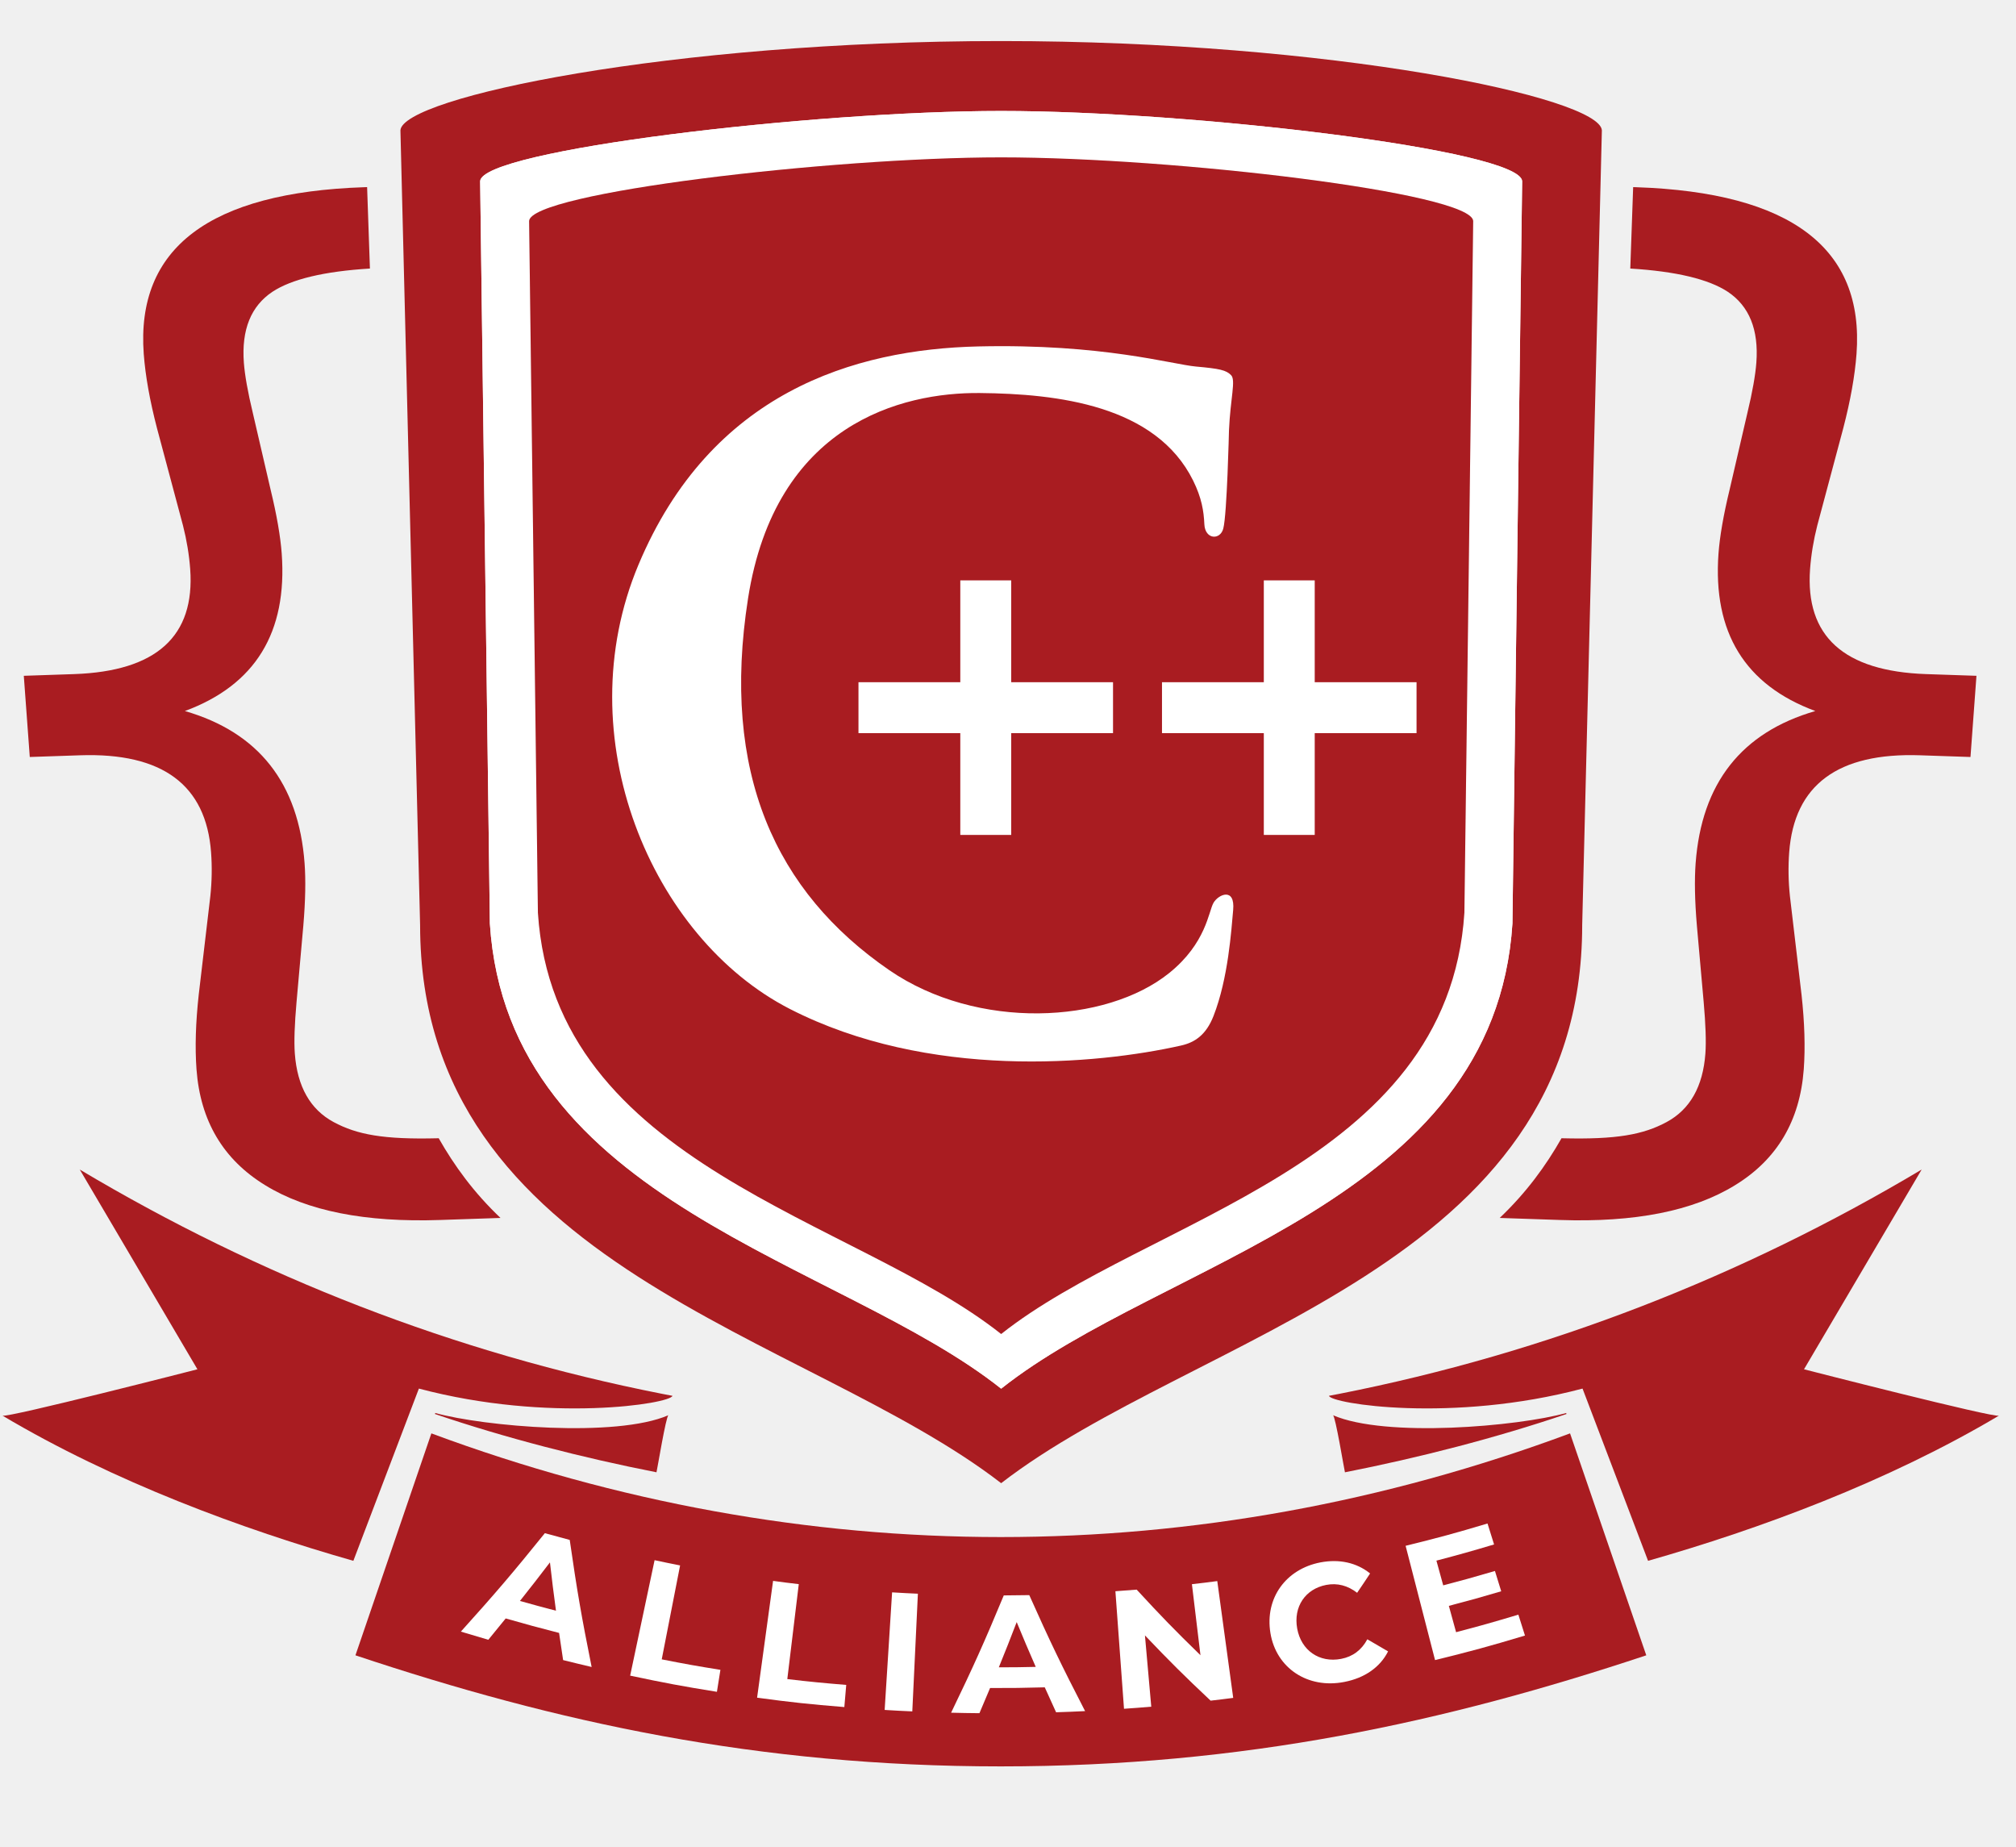
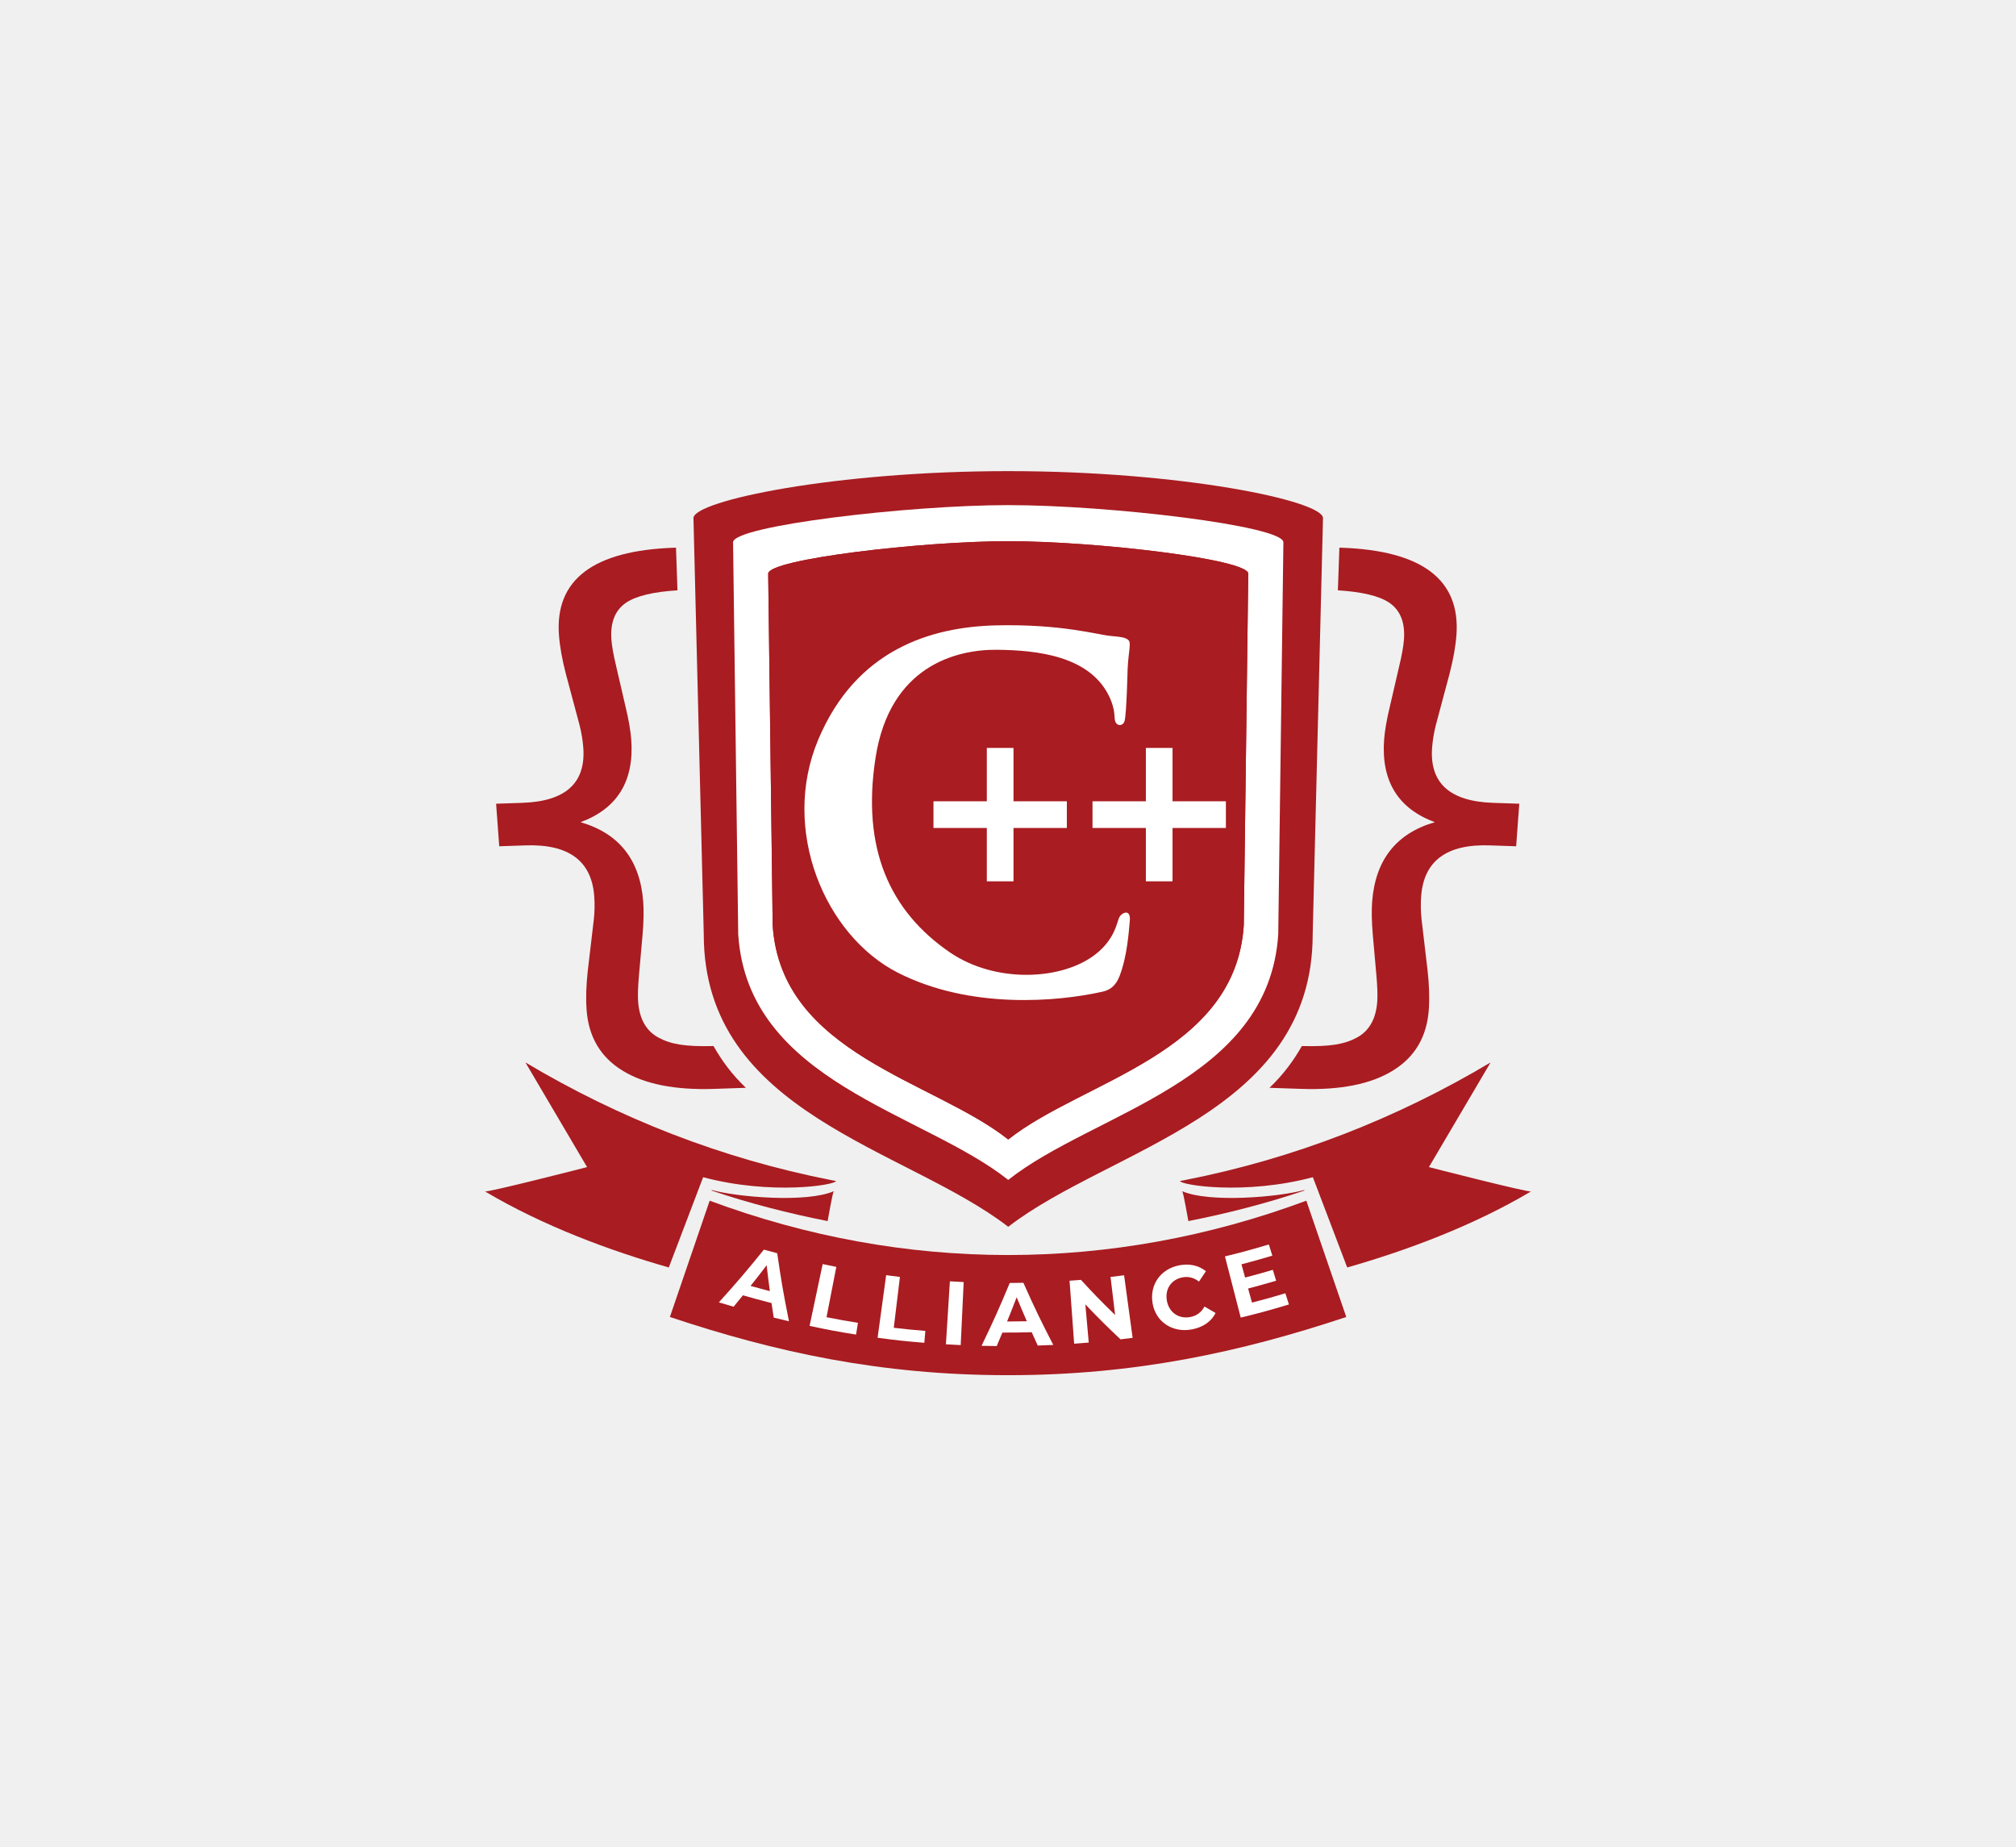
- <svg xmlns="http://www.w3.org/2000/svg" version="1.1" width="415" height="380" id="Layer_1" x="0px" y="0px" viewBox="190 120 415 380" xml:space="preserve">
+ <svg xmlns="http://www.w3.org/2000/svg" version="1.1" width="415" height="380" id="Layer_1" x="0px" y="0px" viewBox="0 0 792 612" style="enable-background:new 0 0 792 612;" xml:space="preserve">
  <style type="text/css">
	.st0{fill-rule:evenodd;clip-rule:evenodd;fill:#A91C21;}
	.st1{fill-rule:evenodd;clip-rule:evenodd;fill:#FFFFFF;}
	.st2{fill:#FFFFFF;}
</style>
  <g>
    <g>
      <g>
        <path class="st0" d="M266.15,175.27c-9.44,0.58-16.14,2.19-20.08,4.79c-4.4,2.94-6.38,7.78-5.87,14.59     c0.19,2.51,0.79,5.98,1.86,10.41l3.64,15.7c1.28,5.27,2.03,9.66,2.29,13.14c1.2,16.28-5.45,27.09-19.93,32.44     c15.2,4.4,23.42,14.86,24.64,31.34c0.25,3.4,0.18,7.67-0.26,12.84l-1.4,15.75c-0.4,4.55-0.53,8.08-0.35,10.56     c0.5,6.81,3.18,11.52,7.99,14.11c4.79,2.58,10.31,3.62,21.51,3.33c0.04,0,0.1-0.04,0.12,0c3.2,5.63,7.19,11.15,12.72,16.4     l-12.39,0.42c-15.41,0.53-27.47-1.85-36.09-7.18c-8.62-5.29-13.32-13.23-14.1-23.83c-0.33-4.52-0.17-9.65,0.46-15.37l2.39-20.28     c0.32-3.04,0.37-6.06,0.15-9c-1.02-13.88-10.02-20.56-26.98-19.98l-10.34,0.35l-1.23-16.71l10.34-0.35     c16.96-0.58,24.93-7.79,23.91-21.64c-0.22-2.94-0.71-5.91-1.48-8.94l-5.36-20.06c-1.47-5.65-2.38-10.74-2.72-15.26     c-1.61-21.77,13.5-33.24,45.38-34.31l0.6-0.02L266.15,175.27z" />
      </g>
      <g>
        <path class="st0" d="M525.6,175.27c9.44,0.58,16.14,2.19,20.08,4.79c4.4,2.94,6.38,7.78,5.87,14.59     c-0.19,2.51-0.79,5.98-1.86,10.41l-3.64,15.7c-1.28,5.27-2.03,9.66-2.29,13.14c-1.2,16.28,5.46,27.09,19.93,32.44     c-15.2,4.4-23.42,14.86-24.64,31.34c-0.25,3.4-0.18,7.67,0.26,12.84l1.4,15.75c0.4,4.55,0.53,8.08,0.35,10.56     c-0.5,6.81-3.18,11.52-7.99,14.11c-4.79,2.58-10.31,3.62-21.51,3.33c-0.04,0-0.1-0.04-0.12,0c-3.2,5.63-7.2,11.15-12.72,16.4     l12.39,0.42c15.41,0.53,27.47-1.85,36.09-7.18c8.62-5.29,13.32-13.23,14.11-23.83c0.33-4.52,0.17-9.65-0.46-15.37l-2.39-20.28     c-0.32-3.04-0.37-6.06-0.15-9c1.03-13.88,10.02-20.56,26.98-19.98l10.34,0.35l1.23-16.71l-10.34-0.35     c-16.96-0.58-24.93-7.79-23.91-21.64c0.22-2.94,0.71-5.91,1.48-8.94l5.36-20.06c1.47-5.65,2.38-10.74,2.72-15.26     c1.61-21.77-13.5-33.24-45.38-34.31l-0.6-0.02L525.6,175.27z" />
      </g>
      <g>
        <path class="st0" d="M327.6,411.27c-10.83,4.7-38.07,2.3-47.99-0.45l-0.08,0.2c14.56,4.95,30.49,9.03,45.61,12     C325.28,422.55,327.09,411.48,327.6,411.27z" />
      </g>
      <g>
        <path class="st0" d="M464.4,411.27c10.83,4.7,38.07,2.3,47.99-0.45l0.08,0.2c-14.56,4.95-30.49,9.03-45.61,12     C466.72,422.55,464.91,411.48,464.4,411.27z" />
      </g>
      <g>
        <path class="st0" d="M513.2,415.01c-76.55,28.46-157.85,28.45-234.4,0l-15.63,45.68c41.33,13.79,82.76,22.86,132.83,22.86     s91.56-9.12,132.89-22.86L513.2,415.01z" />
      </g>
      <g>
        <path class="st0" d="M585.58,360.71c-36.91,22-77.04,37.73-119.92,46.17l-2.09,0.4c0.35,1.6,25.32,5.64,52.2-1.49l13.49,35.45     c22.92-6.53,49.28-16.25,72.23-29.88c-0.9,0.53-40.13-9.54-40.13-9.54L585.58,360.71z" />
      </g>
      <g>
        <path class="st0" d="M206.42,360.71c36.91,22,77.04,37.73,119.92,46.17l2.09,0.4c-0.35,1.6-25.32,5.64-52.2-1.49l-13.49,35.45     c-22.92-6.53-49.28-16.25-72.23-29.88c0.9,0.53,40.13-9.54,40.13-9.54L206.42,360.71z" />
      </g>
      <g>
-         <path class="st0" d="M396.18,128.45H396c-67.94,0-123.15,11.59-123.57,18.37l4.05,163.58c0,70.6,79.57,83.93,119.61,114.86     C436.13,394.33,515.7,381,515.7,310.4l4.05-163.58C519.33,140.04,464.12,128.45,396.18,128.45z M501.34,310.07     c-3.71,57.68-72.01,69.35-105.25,95.74c-33.24-26.39-101.54-38.06-105.25-95.74l-2-152.78c0.28-6.42,68.54-14.45,107.25-14.45     c39.26,0,106.97,8.03,107.25,14.45L501.34,310.07z" />
-         <path class="st1" d="M396.09,142.84c-38.71,0-106.97,8.03-107.25,14.45l2,152.78c3.71,57.68,72.01,69.35,105.25,95.74     c33.24-26.39,101.54-38.06,105.25-95.74l2-152.78C503.06,150.87,435.35,142.84,396.09,142.84z M491.45,307.83     c-3.36,52.25-65.24,62.82-95.36,86.73c-30.12-23.91-91.99-34.48-95.36-86.73l-1.81-142.34c0.25-5.82,62.1-13.1,97.17-13.1     c35.57,0,96.92,7.28,97.17,13.1L491.45,307.83z" />
+         <g>
+           <path class="st0" d="M396.18,128.45H396c-67.94,0-123.15,11.59-123.57,18.37l4.05,163.58c0,70.6,79.57,83.93,119.61,114.86      C436.13,394.33,515.7,381,515.7,310.4l4.05-163.58C519.33,140.04,464.12,128.45,396.18,128.45z" />
+           <path class="st0" d="M502.17,310.35c-3.74,58.14-72.58,69.9-106.08,96.5c-33.5-26.6-102.34-38.36-106.08-96.5l-2.02-153.99      c0.28-6.47,69.08-14.56,108.1-14.56c39.57,0,107.82,8.09,108.1,14.56L502.17,310.35z" />
+         </g>
+         <path class="st1" d="M396.09,141.8c-39.02,0-107.82,8.09-108.1,14.56l2.02,153.99c3.74,58.14,72.58,69.9,106.08,96.5     c33.5-26.6,102.34-38.36,106.08-96.5l2.02-153.99C503.91,149.89,435.66,141.8,396.09,141.8z M488.63,306.81     c-3.26,50.7-63.31,60.96-92.54,84.16c-29.23-23.2-89.27-33.46-92.54-84.16l-1.76-138.13c0.24-5.65,60.26-12.71,94.3-12.71     c34.52,0,94.05,7.06,94.3,12.71L488.63,306.81z" />
      </g>
      <g>
-         <path class="st0" d="M493.26,165.49l-1.81,142.34c-3.36,52.25-65.24,62.82-95.36,86.73c-30.12-23.91-91.99-34.48-95.36-86.73     l-1.81-142.34c0.25-5.82,62.1-13.1,97.17-13.1C431.66,152.39,493.01,159.67,493.26,165.49z" />
+         <path class="st0" d="M490.39,168.68l-1.76,138.13c-3.26,50.7-63.31,60.96-92.54,84.16c-29.23-23.2-89.27-33.46-92.54-84.16     l-1.76-138.13c0.24-5.65,60.26-12.71,94.3-12.71C430.61,155.97,490.14,163.04,490.39,168.68z" />
      </g>
      <g>
-         <polygon class="st1" points="387.68,239.45 398.16,239.45 398.16,260.41 419.12,260.41 419.12,270.89 398.16,270.89     398.16,291.84 387.68,291.84 387.68,270.89 366.72,270.89 366.72,260.41 387.68,260.41    " />
+         <polygon class="st1" points="387.68,237.17 398.16,237.17 398.16,258.13 419.12,258.13 419.12,268.61 398.16,268.61      398.16,289.57 387.68,289.57 387.68,268.61 366.72,268.61 366.72,258.13 387.68,258.13    " />
      </g>
      <g>
-         <polygon class="st1" points="450.16,239.45 460.64,239.45 460.64,260.41 481.6,260.41 481.6,270.89 460.64,270.89 460.64,291.84     450.16,291.84 450.16,270.89 429.2,270.89 429.2,260.41 450.16,260.41    " />
+         <polygon class="st1" points="450.16,237.17 460.64,237.17 460.64,258.13 481.6,258.13 481.6,268.61 460.64,268.61 460.64,289.57      450.16,289.57 450.16,268.61 429.2,268.61 429.2,258.13 450.16,258.13    " />
      </g>
    </g>
    <g>
      <g>
-         <path class="st2" d="M305.09,456.08c-4.41-1.13-6.61-1.73-10.99-2.98c-1.42,1.76-2.14,2.64-3.58,4.39c-2.27-0.66-3.4-1-5.65-1.68     c7.18-7.97,10.64-12.02,17.29-20.26c2.05,0.57,3.07,0.85,5.12,1.39c1.5,10.44,2.41,15.68,4.51,26.15     c-2.35-0.55-3.53-0.84-5.87-1.42C305.58,459.43,305.41,458.31,305.09,456.08z M304.45,451.51c-0.54-3.98-0.78-5.97-1.24-9.95     c-2.44,3.19-3.67,4.78-6.18,7.94C299.99,450.33,301.48,450.73,304.45,451.51z" />
-         <path class="st2" d="M324.75,441.11c2.1,0.45,3.15,0.66,5.25,1.08c-1.51,7.73-2.27,11.6-3.78,19.33     c4.82,0.95,7.24,1.38,12.08,2.16c-0.29,1.81-0.43,2.71-0.72,4.52c-7.16-1.15-10.74-1.82-17.86-3.33     C321.73,455.35,322.73,450.6,324.75,441.11z" />
-         <path class="st2" d="M349.14,445.37c2.11,0.29,3.17,0.42,5.29,0.67c-0.94,7.82-1.41,11.72-2.36,19.54     c4.85,0.57,7.28,0.8,12.13,1.2c-0.16,1.82-0.24,2.73-0.39,4.56c-7.19-0.59-10.78-0.96-17.96-1.93     C347.17,459.8,347.82,454.99,349.14,445.37z" />
-         <path class="st2" d="M373.64,447.73c2.12,0.13,3.18,0.18,5.31,0.28c-0.46,9.69-0.69,14.53-1.15,24.22     c-2.28-0.1-3.41-0.16-5.69-0.3C372.72,462.25,373.03,457.41,373.64,447.73z" />
-         <path class="st2" d="M405.07,467.28c-4.5,0.12-6.75,0.15-11.26,0.14c-0.87,2.08-1.3,3.11-2.19,5.18c-2.33-0.02-3.5-0.04-5.83-0.1     c4.63-9.59,6.8-14.42,10.84-24.14c2.1-0.01,3.15-0.02,5.25-0.06c4.3,9.62,6.6,14.39,11.49,23.87c-2.39,0.12-3.58,0.16-5.97,0.24     C406.46,470.37,405.99,469.34,405.07,467.28z M403.21,463.07c-1.61-3.68-2.39-5.52-3.92-9.22c-1.43,3.73-2.17,5.59-3.68,9.31     C398.65,463.16,400.17,463.14,403.21,463.07z" />
-         <path class="st2" d="M440.58,445.41c1.31,9.61,1.97,14.42,3.28,24.04c-1.86,0.24-2.79,0.36-4.65,0.57     c-5.6-5.27-8.3-7.96-13.52-13.43c0.52,5.87,0.78,8.8,1.3,14.67c-2.24,0.19-3.36,0.28-5.61,0.43c-0.71-9.68-1.06-14.51-1.77-24.19     c1.75-0.12,2.63-0.19,4.38-0.33c5.06,5.49,7.69,8.2,13.13,13.5c-0.71-5.85-1.06-8.77-1.76-14.62     C437.46,445.81,438.5,445.69,440.58,445.41z" />
-         <path class="st2" d="M451.52,456.1c-1.18-7.22,3.23-13.17,10.27-14.53c3.91-0.75,7.47,0.04,10.25,2.27     c-1.05,1.6-1.59,2.39-2.67,3.98c-1.95-1.5-4.07-2.06-6.37-1.62c-4.29,0.83-6.78,4.48-5.97,8.98c0.81,4.5,4.57,7.11,9.05,6.24     c2.4-0.46,4.21-1.83,5.39-4.03c1.7,1,2.55,1.5,4.27,2.49c-1.62,3.23-4.79,5.48-9.02,6.29C459.2,467.64,452.7,463.32,451.52,456.1     z" />
-         <path class="st2" d="M502.56,452.32c0.54,1.72,0.81,2.58,1.36,4.3c-7.36,2.21-11.07,3.22-18.51,5.05     c-2.42-9.41-3.64-14.11-6.06-23.52c6.78-1.67,10.15-2.58,16.86-4.59c0.54,1.72,0.81,2.58,1.35,4.31     c-4.73,1.41-7.1,2.08-11.87,3.33c0.56,2.03,0.84,3.05,1.4,5.09c4.27-1.12,6.4-1.71,10.65-2.96c0.52,1.67,0.77,2.51,1.29,4.18     c-4.3,1.27-6.45,1.87-10.78,3c0.6,2.17,0.89,3.25,1.49,5.42C494.88,454.58,497.45,453.85,502.56,452.32z" />
+         <path class="st2" d="M303.1,455.22c-4.51-1.16-6.76-1.77-11.24-3.04c-1.45,1.8-2.19,2.7-3.66,4.48     c-2.32-0.67-3.47-1.02-5.78-1.72c7.34-8.15,10.88-12.29,17.68-20.71c2.09,0.58,3.14,0.87,5.24,1.42     c1.54,10.68,2.46,16.03,4.62,26.73c-2.4-0.56-3.6-0.85-6-1.45C303.6,458.64,303.43,457.5,303.1,455.22z M302.45,450.54     c-0.55-4.07-0.8-6.11-1.27-10.17c-2.49,3.27-3.75,4.89-6.32,8.12C297.89,449.34,299.41,449.75,302.45,450.54z" />
+         <path class="st2" d="M323.19,439.91c2.15,0.46,3.22,0.68,5.37,1.1c-1.54,7.9-2.32,11.85-3.86,19.76     c4.93,0.97,7.4,1.41,12.35,2.21c-0.3,1.85-0.44,2.77-0.74,4.62c-7.32-1.17-10.98-1.86-18.26-3.41     C320.11,454.47,321.14,449.62,323.19,439.91z" />
+         <path class="st2" d="M348.13,444.27c2.16,0.29,3.24,0.43,5.41,0.68c-0.96,7.99-1.45,11.99-2.41,19.98     c4.96,0.58,7.44,0.82,12.4,1.23c-0.16,1.86-0.24,2.8-0.4,4.66c-7.35-0.6-11.02-0.98-18.36-1.98     C346.11,459.01,346.79,454.1,348.13,444.27z" />
+         <path class="st2" d="M373.17,446.68c2.17,0.13,3.25,0.19,5.42,0.29c-0.47,9.91-0.7,14.86-1.17,24.76     c-2.33-0.1-3.49-0.17-5.81-0.31C372.24,461.53,372.55,456.58,373.17,446.68z" />
+         <path class="st2" d="M405.31,466.67c-4.6,0.12-6.9,0.15-11.51,0.14c-0.88,2.12-1.33,3.18-2.24,5.3c-2.39-0.02-3.58-0.04-5.96-0.1     c4.73-9.81,6.95-14.75,11.08-24.68c2.15-0.01,3.22-0.02,5.36-0.07c4.4,9.83,6.75,14.72,11.75,24.4c-2.44,0.12-3.66,0.17-6.1,0.25     C406.72,469.82,406.25,468.77,405.31,466.67z M403.4,462.36c-1.64-3.76-2.44-5.65-4-9.42c-1.46,3.81-2.22,5.72-3.76,9.52     C398.74,462.45,400.3,462.43,403.4,462.36z" />
+         <path class="st2" d="M441.61,444.31c1.34,9.83,2.01,14.74,3.35,24.57c-1.9,0.25-2.85,0.36-4.75,0.59     c-5.72-5.39-8.49-8.14-13.82-13.73c0.53,6,0.8,9,1.33,15c-2.29,0.19-3.44,0.28-5.73,0.44c-0.73-9.89-1.09-14.84-1.81-24.73     c1.79-0.13,2.69-0.19,4.48-0.34c5.17,5.62,7.86,8.38,13.42,13.8c-0.72-5.98-1.08-8.97-1.8-14.95     C438.42,444.72,439.48,444.59,441.61,444.31z" />
+         <path class="st2" d="M452.79,455.24c-1.21-7.38,3.3-13.46,10.5-14.85c3.99-0.77,7.64,0.05,10.47,2.32     c-1.08,1.63-1.62,2.45-2.73,4.07c-1.99-1.54-4.17-2.1-6.51-1.65c-4.38,0.85-6.93,4.58-6.1,9.18c0.83,4.6,4.67,7.27,9.26,6.38     c2.45-0.47,4.31-1.87,5.51-4.11c1.73,1.03,2.61,1.53,4.36,2.54c-1.65,3.31-4.9,5.6-9.22,6.43     C460.64,467.03,454,462.62,452.79,455.24z" />
+         <path class="st2" d="M504.97,451.37c0.55,1.76,0.83,2.64,1.39,4.4c-7.53,2.26-11.32,3.29-18.93,5.16     c-2.48-9.62-3.72-14.42-6.2-24.04c6.93-1.7,10.38-2.64,17.24-4.69c0.55,1.76,0.83,2.64,1.38,4.4c-4.83,1.44-7.26,2.12-12.13,3.4     c0.57,2.08,0.86,3.12,1.43,5.2c4.37-1.14,6.55-1.75,10.88-3.03c0.53,1.71,0.79,2.56,1.32,4.27c-4.39,1.29-6.6,1.91-11.02,3.06     c0.61,2.22,0.91,3.32,1.52,5.54C497.12,453.68,499.74,452.94,504.97,451.37z" />
      </g>
    </g>
    <g>
-       <path class="st2" d="M442.99,208.58c0.29-6.65,1.45-10.34,0.43-11.37c-1.01-1.03-2.31-1.33-7.23-1.77    c-4.91-0.44-19.22-4.73-44.8-4.14c-25.58,0.59-55.06,9.45-69.95,44.91s2.66,76.84,31.14,91.44c28.54,14.62,63.14,11.46,80.57,7.53    c2.83-0.64,5.13-2.19,6.65-6.06c3.05-7.78,3.67-17.69,4.05-21.82c0.43-4.73-3.03-3.25-4.05-1.48s-1.49,8.29-9.1,14.43    c-13.01,10.49-39.53,11.88-57.66-0.59c-23.41-16.1-34.68-40.62-29.05-76.52c5.64-35.9,31.65-42.4,47.69-42.25    c16.04,0.15,36.25,2.51,43.93,18.02c1.77,3.58,2.19,6.3,2.31,8.97c0.14,3.2,3.28,3.33,3.9,0.89    C442.59,225.83,442.99,208.58,442.99,208.58z" />
+       <path class="st2" d="M442.99,206.31c0.29-6.65,1.45-10.34,0.43-11.37c-1.01-1.03-2.31-1.33-7.23-1.77    c-4.91-0.44-19.22-4.73-44.8-4.14c-25.58,0.59-55.06,9.45-69.95,44.91s2.66,76.84,31.14,91.44c28.54,14.62,63.14,11.46,80.57,7.53    c2.83-0.64,5.13-2.19,6.65-6.06c3.05-7.78,3.67-17.69,4.05-21.82c0.43-4.73-3.03-3.25-4.05-1.48s-1.49,8.29-9.1,14.43    c-13.01,10.49-39.53,11.88-57.66-0.59c-23.41-16.1-34.68-40.62-29.05-76.52c5.64-35.9,31.65-42.4,47.69-42.25    c16.04,0.15,36.25,2.51,43.93,18.02c1.77,3.58,2.19,6.3,2.31,8.97c0.14,3.2,3.28,3.33,3.9,0.89    C442.59,223.56,442.99,206.31,442.99,206.31z" />
    </g>
  </g>
</svg>
